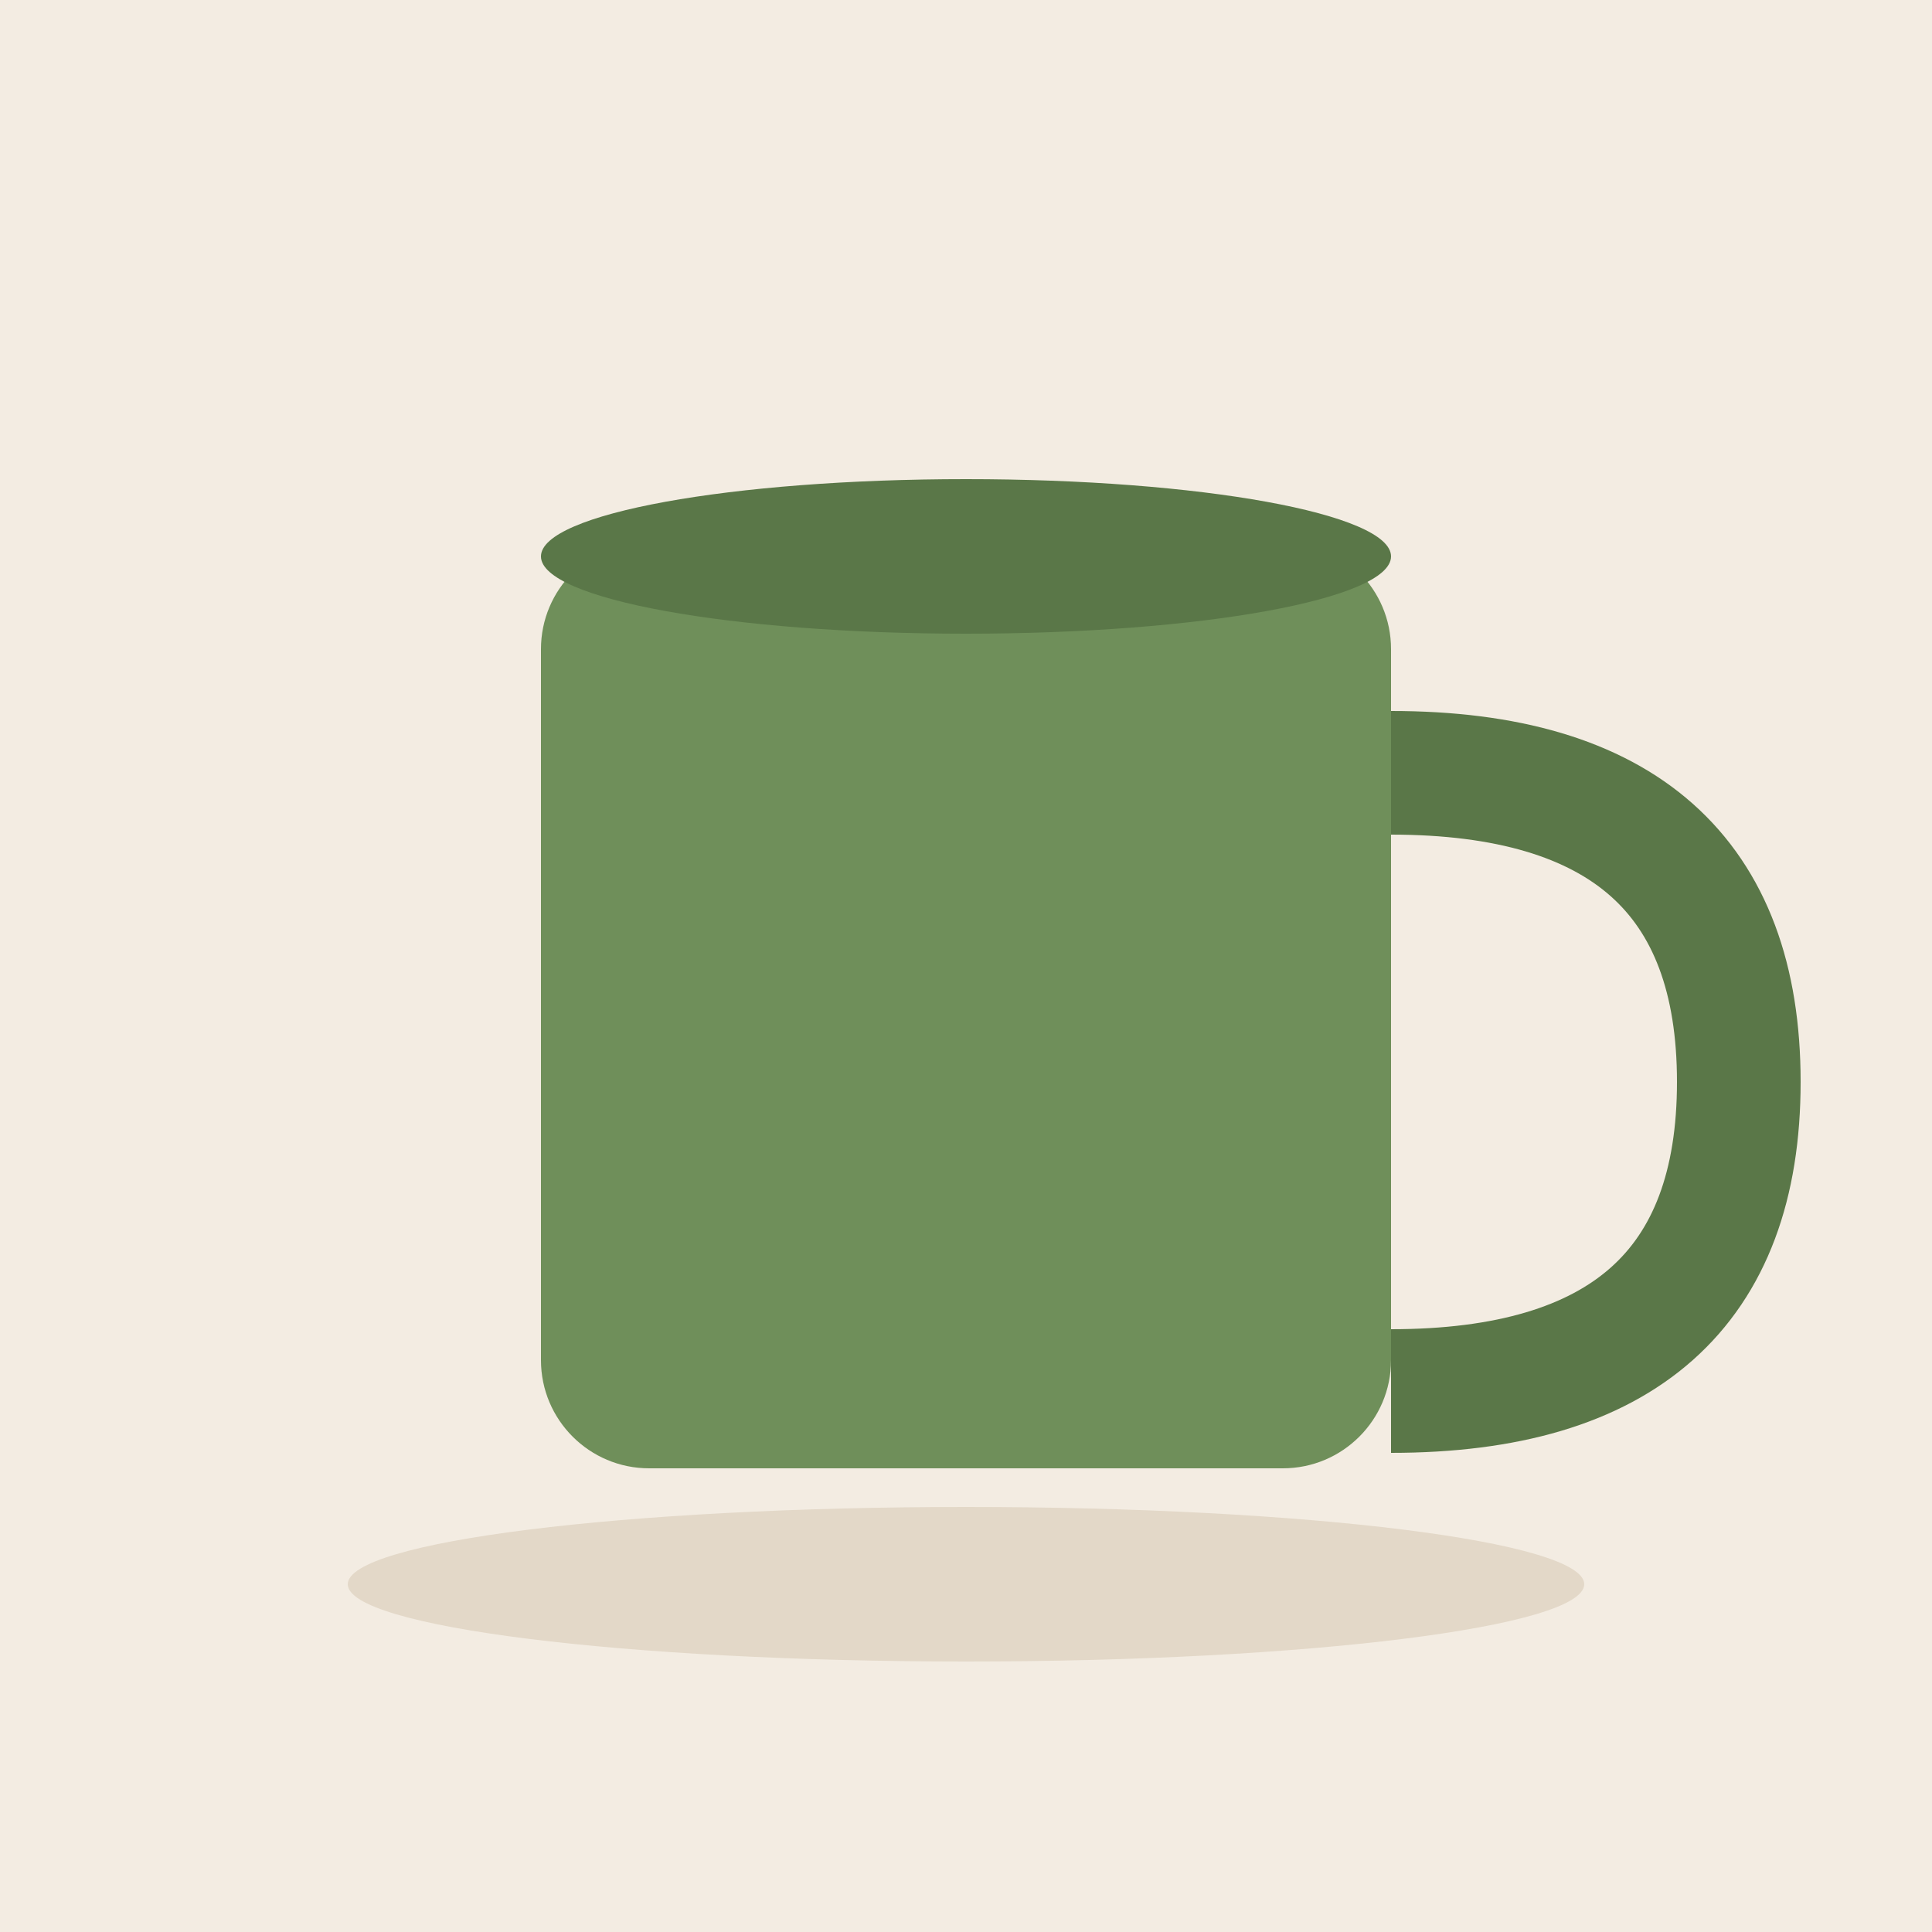
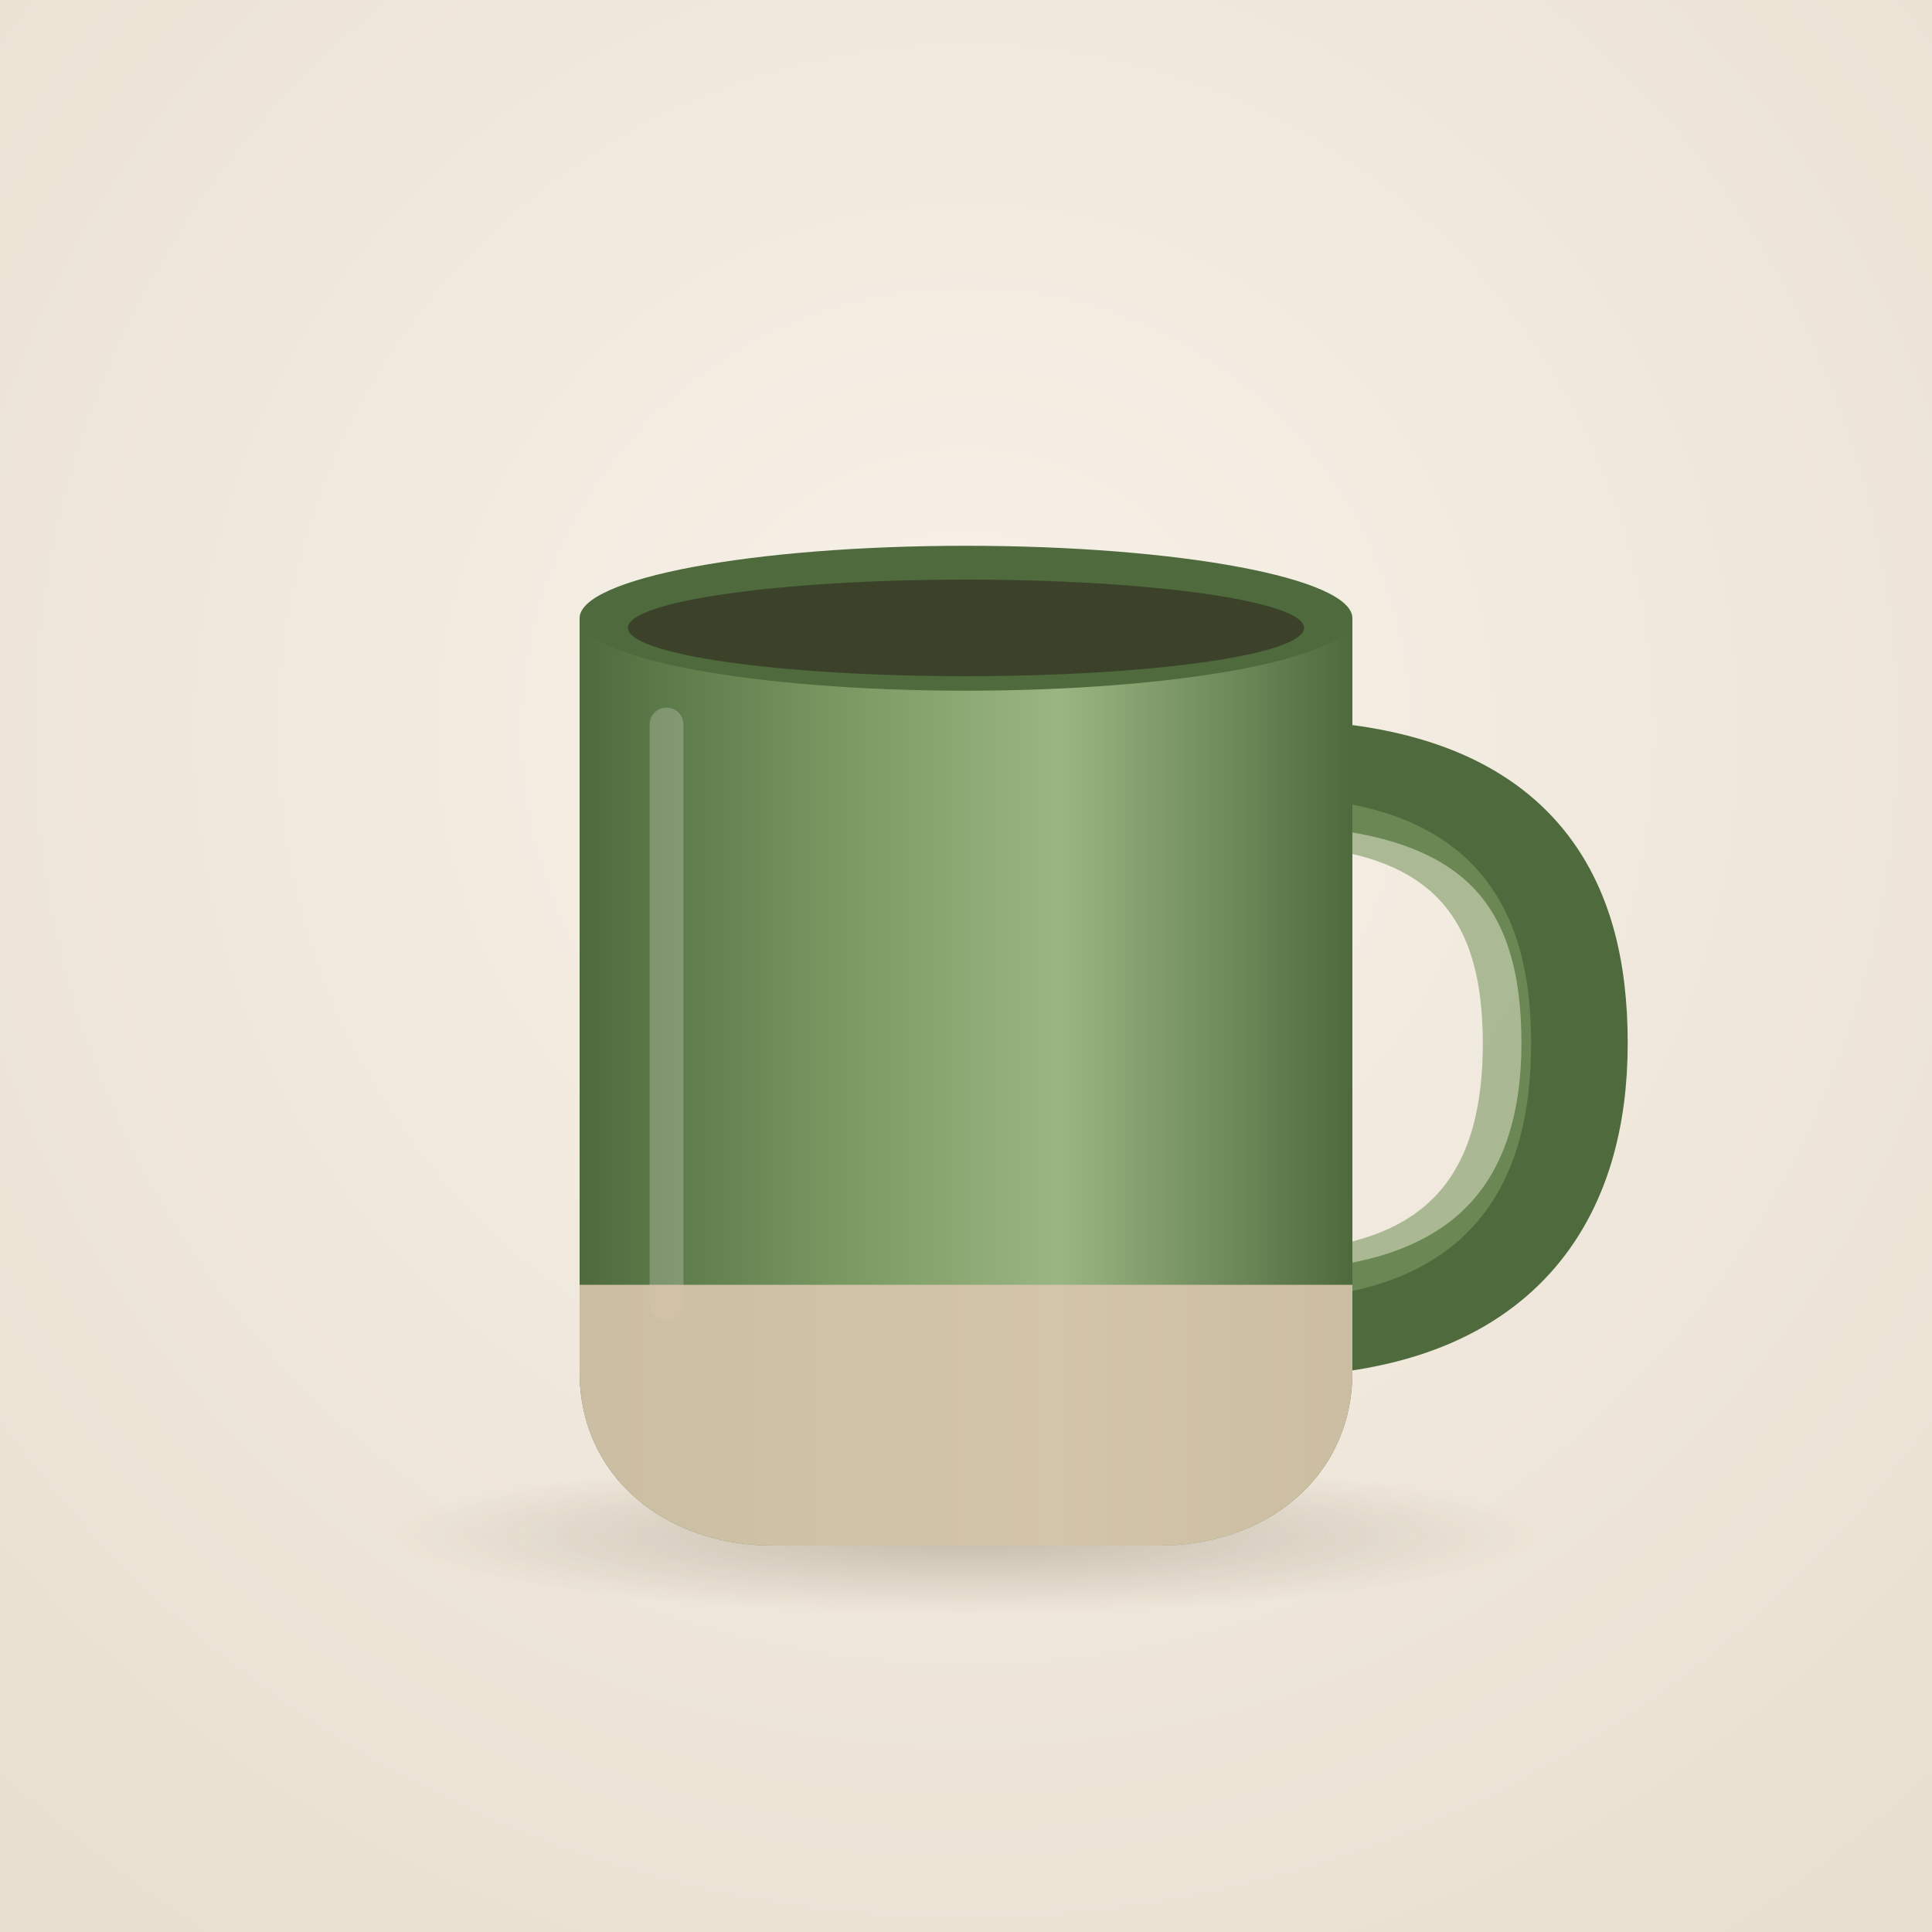
- <svg xmlns="http://www.w3.org/2000/svg" viewBox="0 0 250 250">
-   <rect width="250" height="250" fill="#f3ece2" />
-   <ellipse cx="125" cy="205" rx="80" ry="10" fill="#e3d8c8" />
-   <rect x="70" y="70" width="110" height="120" rx="14" fill="#6f8f5a" />
-   <path d="M180 100 q45 0 45 40 t-45 40" fill="none" stroke="#5a7748" stroke-width="16" />
-   <ellipse cx="125" cy="72" rx="55" ry="10" fill="#5a7748" />
+ <svg xmlns="http://www.w3.org/2000/svg" viewBox="0 0 400 400">
+   <defs>
+     <radialGradient id="bg" cx="50%" cy="38%" r="75%">
+       <stop offset="0" stop-color="#f7f1e8" />
+       <stop offset="1" stop-color="#e9dfd0" />
+     </radialGradient>
+     <radialGradient id="sh" cx="50%" cy="50%" r="50%">
+       <stop offset="0" stop-color="#5a4a36" stop-opacity=".28" />
+       <stop offset="1" stop-color="#5a4a36" stop-opacity="0" />
+     </radialGradient>
+     <linearGradient id="g" x1="0" x2="1">
+       <stop offset="0" stop-color="#4f6b3e" />
+       <stop offset=".35" stop-color="#7b9a63" />
+       <stop offset=".62" stop-color="#9bb582" />
+       <stop offset="1" stop-color="#4f6b3e" />
+     </linearGradient>
+   </defs>
+   <rect width="400" height="400" fill="url(#bg)" />
+   <ellipse cx="200" cy="318" rx="118" ry="16" fill="url(#sh)" />
+   <path d="M262 160 c52 0 64 26 64 56 s-14 58 -64 58" fill="none" stroke="#4f6b3e" stroke-width="22" stroke-linecap="round" />
+   <path d="M262 170 c40 0 50 20 50 46 s-10 48 -50 48" fill="none" stroke="#7b9a63" stroke-width="10" stroke-linecap="round" opacity=".6" />
+   <path d="M120 128 h160 v156 c0 22 -18 36 -40 36 h-80 c-22 0 -40 -14 -40 -36z" fill="url(#g)" />
+   <ellipse cx="200" cy="128" rx="80" ry="15" fill="#4f6b3e" />
+   <ellipse cx="200" cy="130" rx="70" ry="10" fill="#2a2118" opacity=".55" />
+   <path d="M138 150 v120" stroke="#fff" stroke-width="7" stroke-linecap="round" opacity=".22" />
+   <path d="M120 236 h160" stroke="#e8dccb" stroke-width="0" />
+   <path d="M120 284 c0 22 18 36 40 36 h80 c22 0 40 -14 40 -36 v-18 h-160z" fill="#d9c7ad" opacity=".9" />
</svg>
